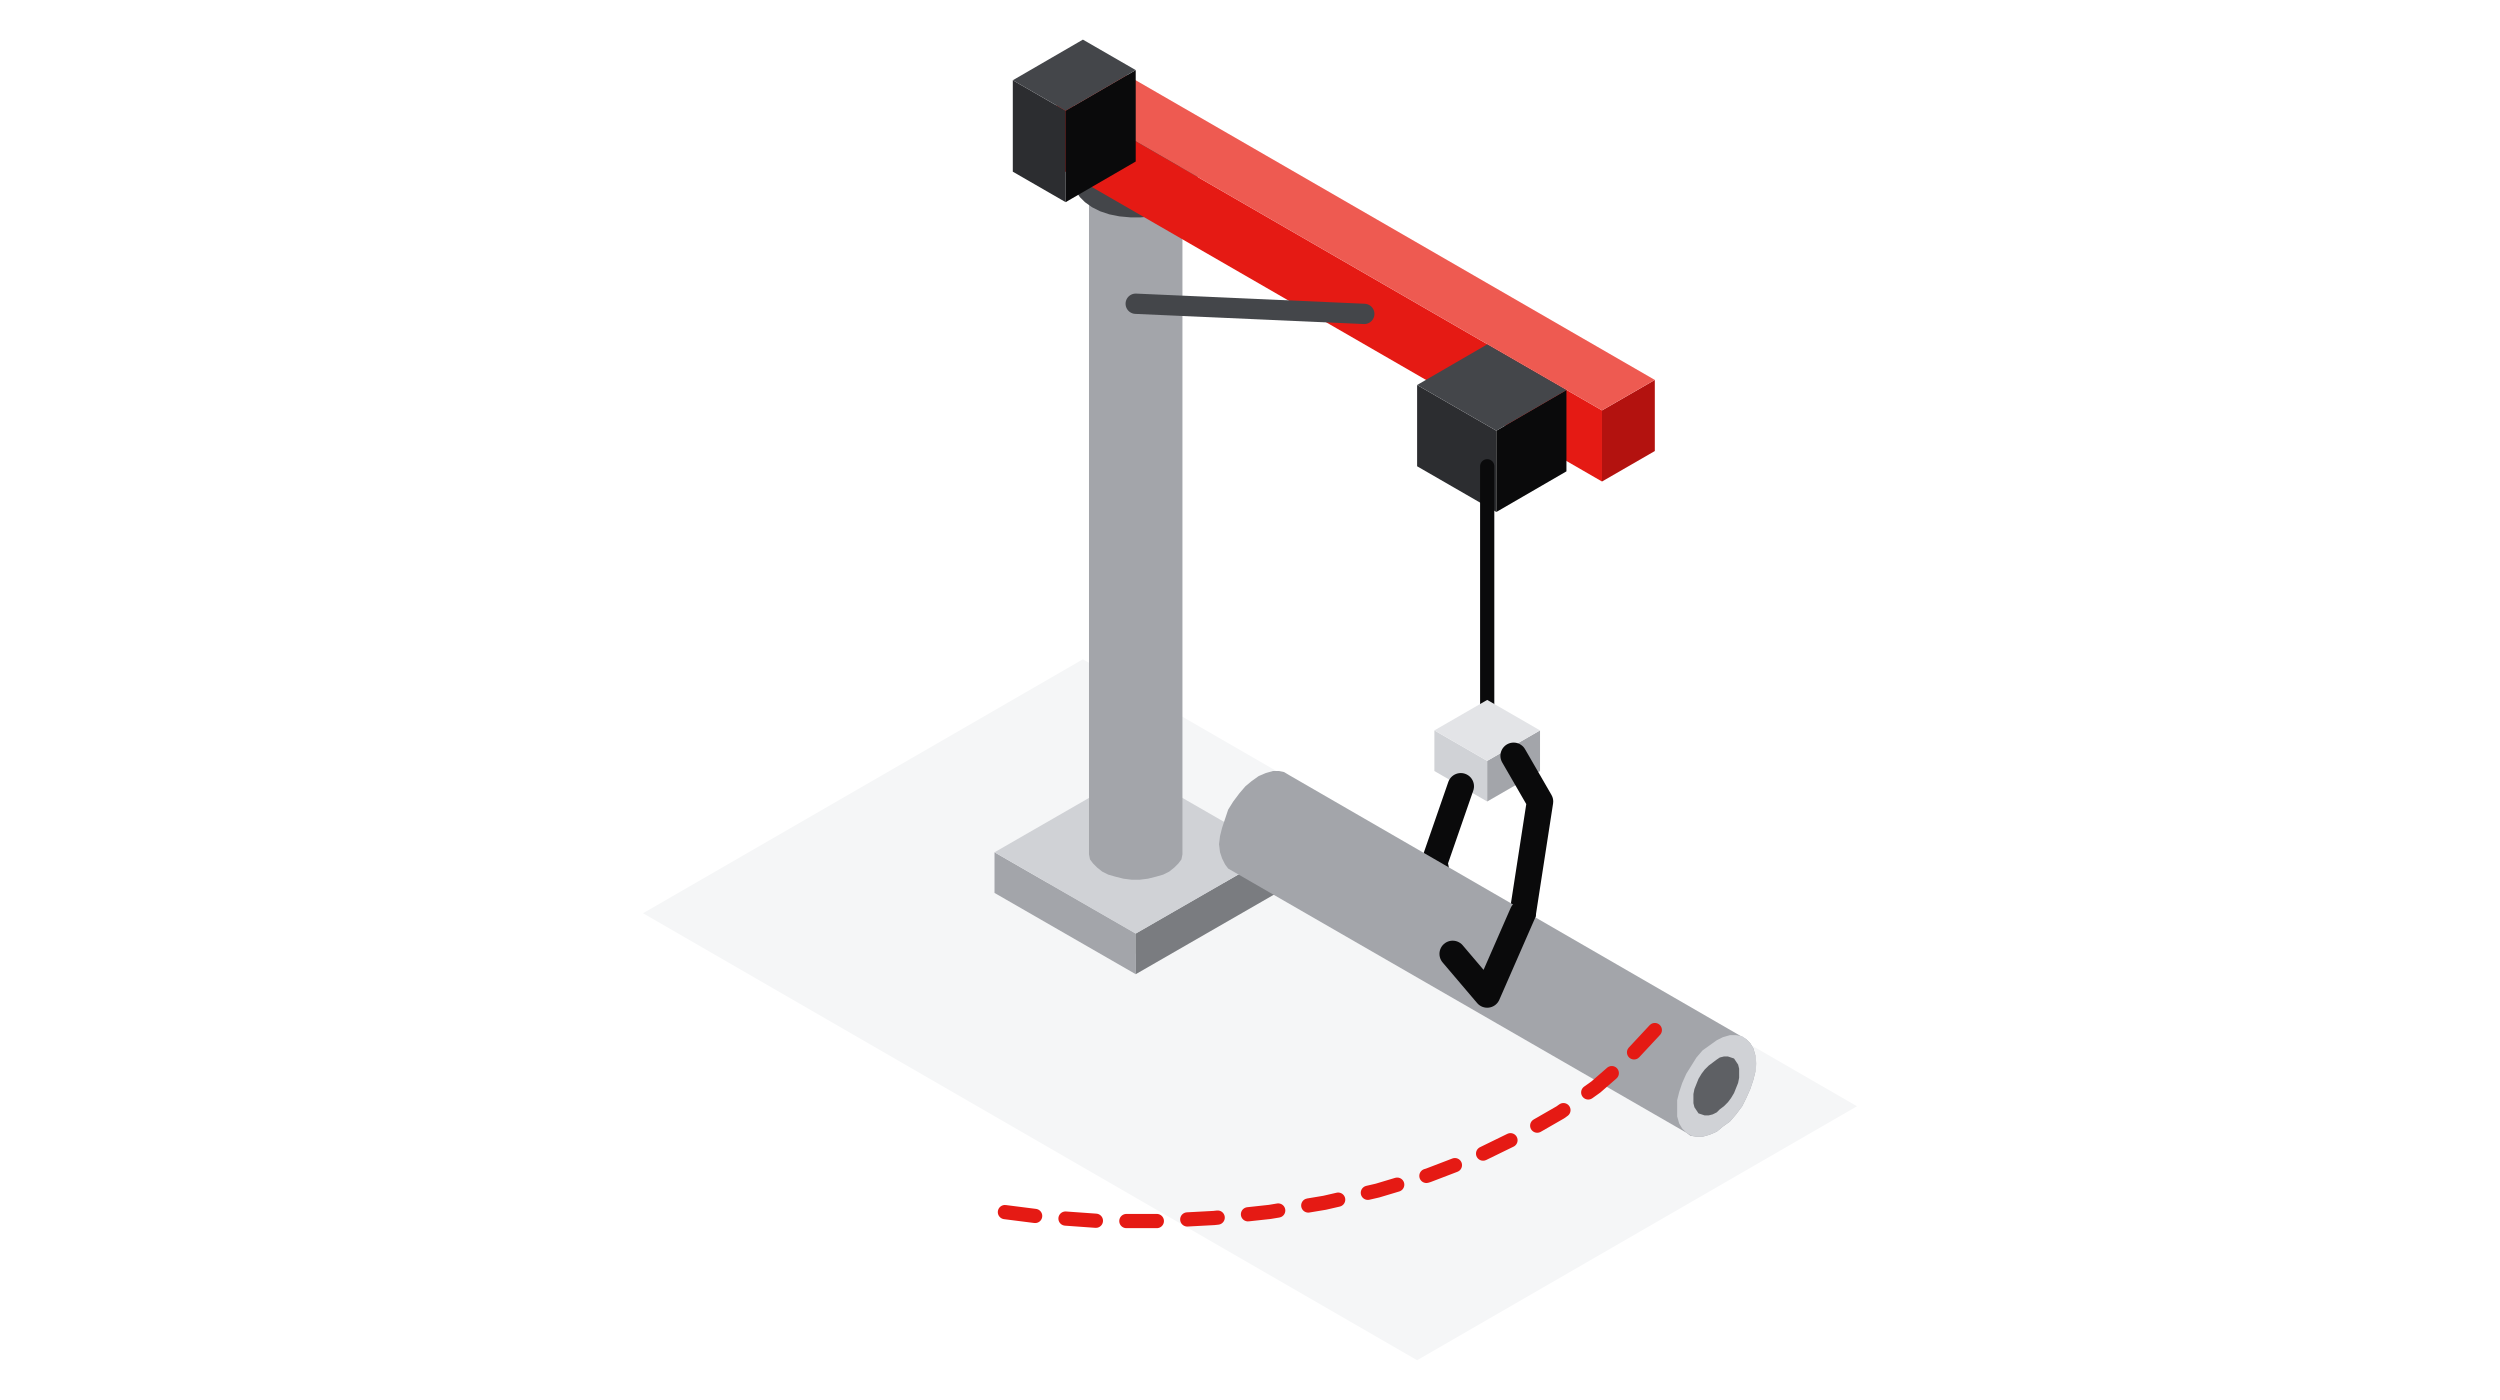
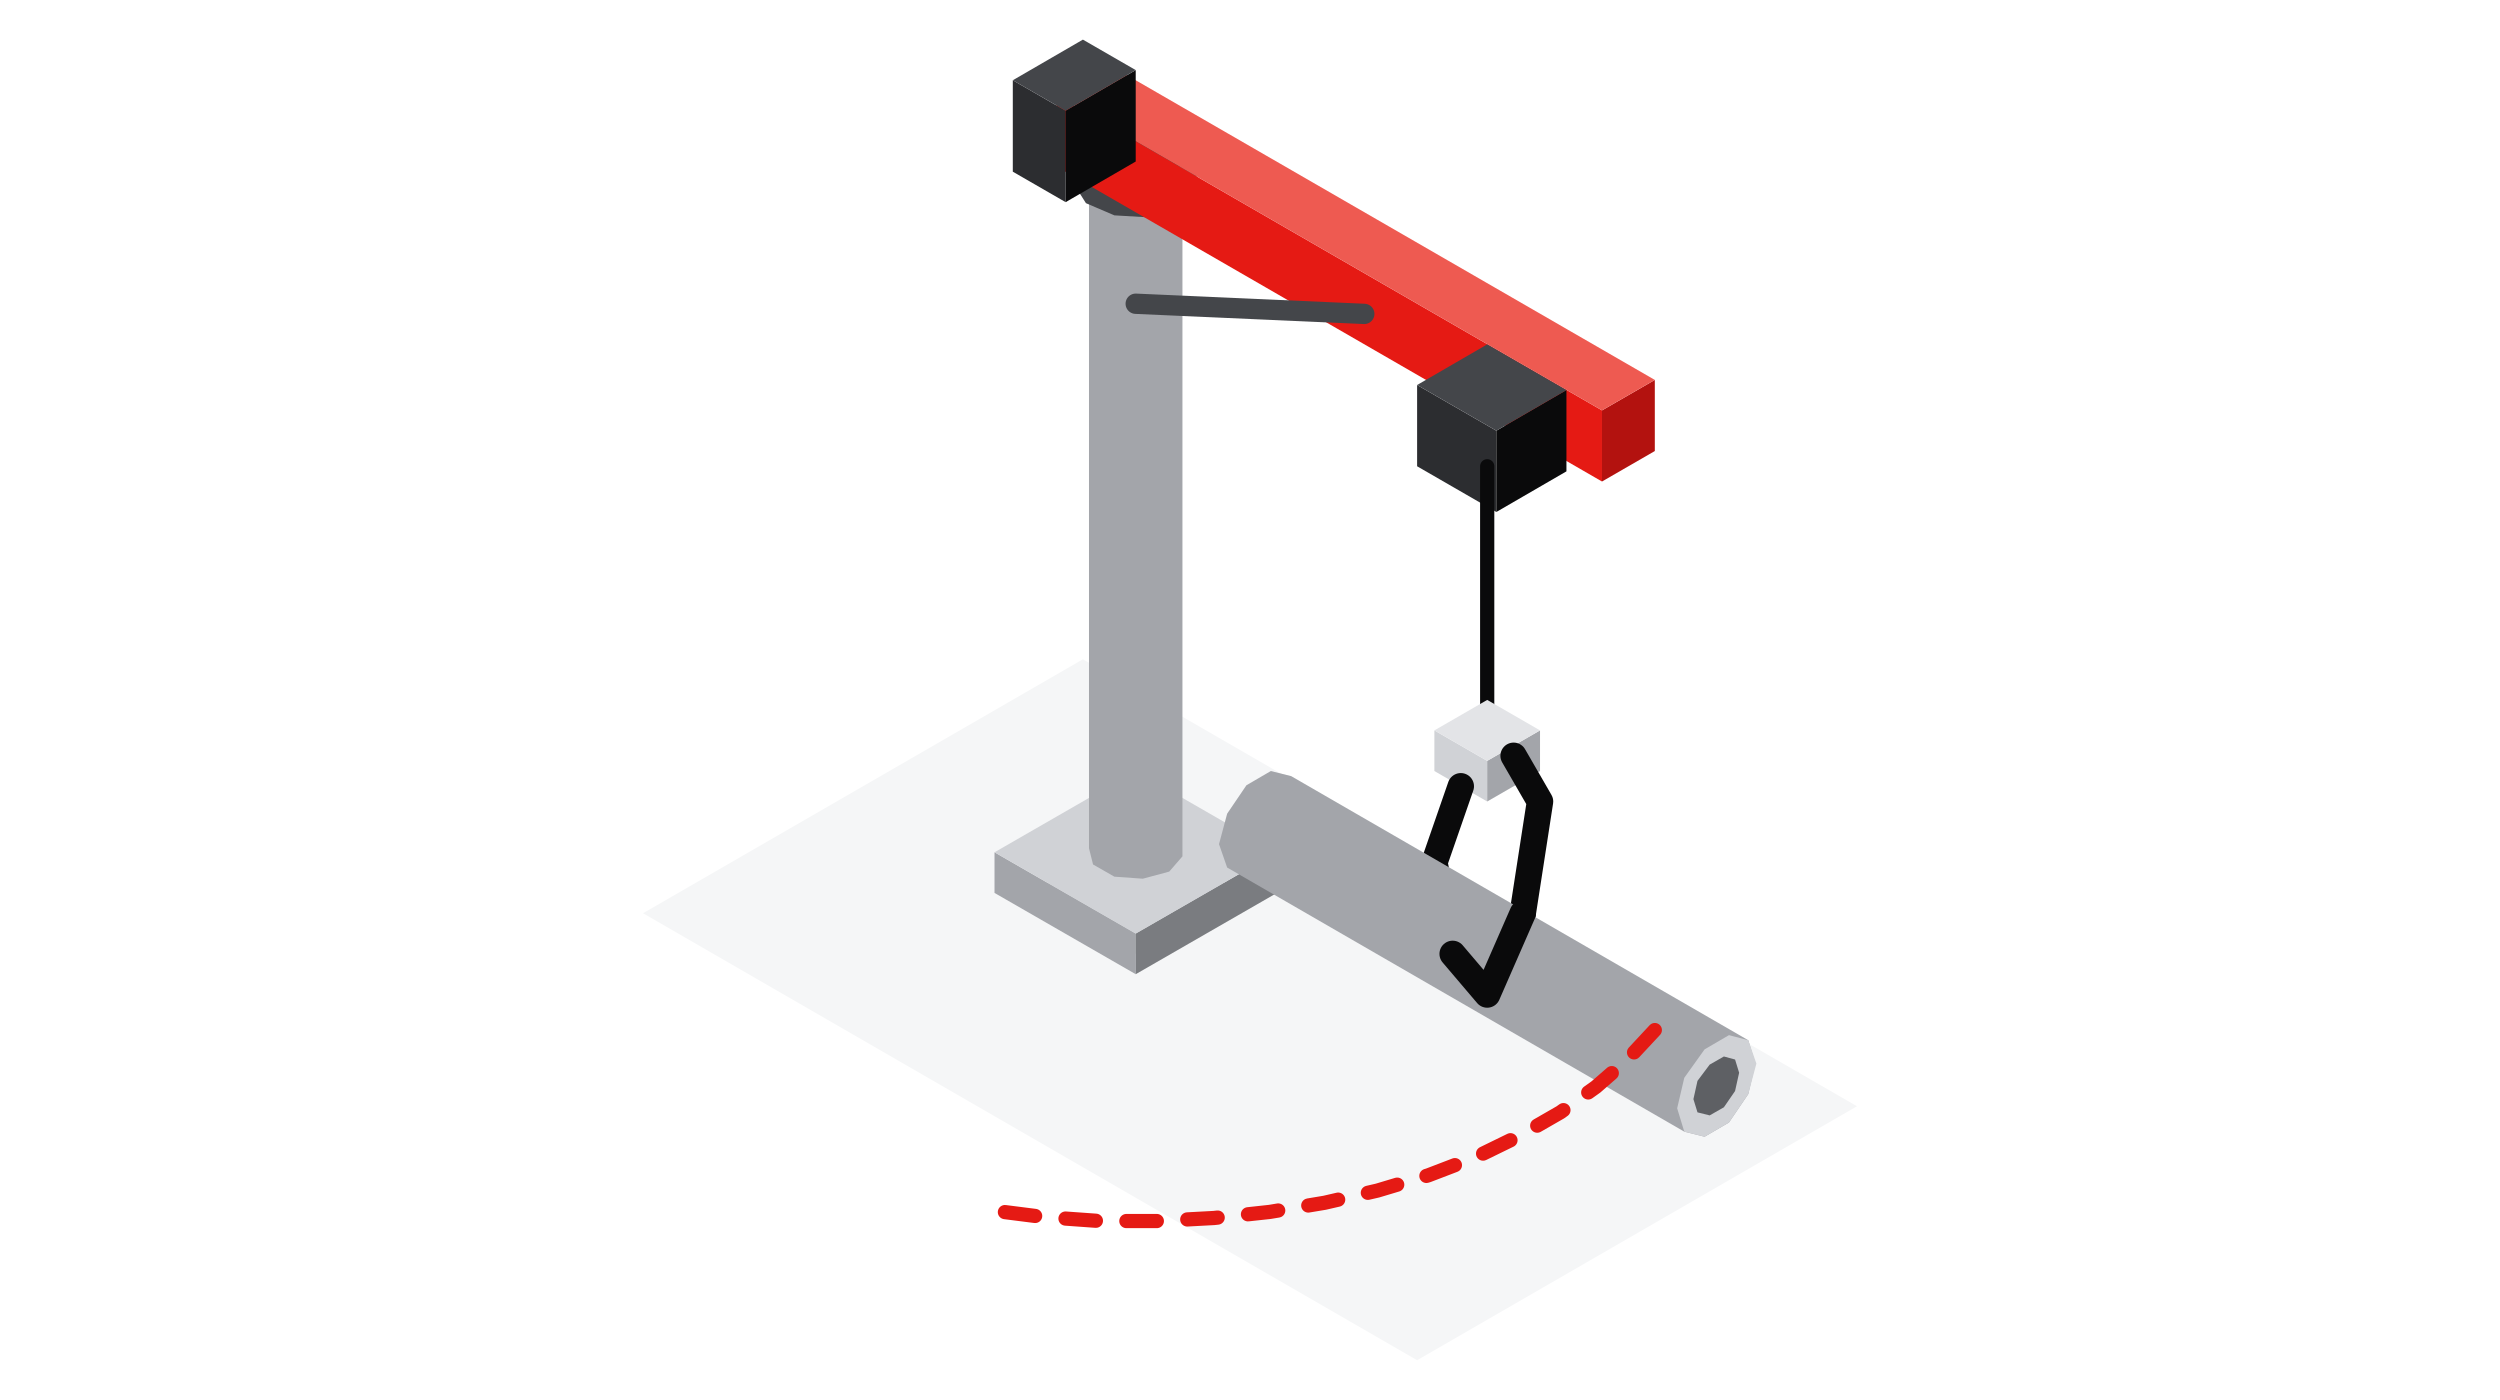
<svg xmlns="http://www.w3.org/2000/svg" viewBox="-111.8 -87.9 246.1 137.8">
-   <polygon points="-5.2,-23.0 71.0,21.0 27.7,46.0 -48.5,2.0" fill="#F5F6F7" />
-   <polygon points="0.0,-6.0 10.4,0.0 0.0,6.0 -10.4,0.0" fill="#D0D2D6" opacity=".55" />
-   <polygon points="-13.9,0.0 0.0,8.0 0.0,4.0 -13.9,-4.0" fill="#A3A5AA" />
-   <polygon points="13.9,0.0 0.0,8.0 0.0,4.0 13.9,-4.0" fill="#7A7C80" />
-   <polygon points="0.0,-12.0 13.9,-4.0 0.0,4.0 -13.9,-4.0" fill="#D0D2D6" />
-   <polygon points="-4.6,-70.2 -4.5,-70.7 -4.2,-71.1 -3.8,-71.5 -3.3,-71.9 -2.7,-72.2 -2.0,-72.4 -1.2,-72.6 -0.4,-72.7 0.4,-72.7 1.2,-72.6 2.0,-72.4 2.7,-72.2 3.3,-71.9 3.8,-71.5 4.2,-71.1 4.5,-70.7 4.6,-70.2 4.6,-3.8 4.5,-3.3 4.2,-2.9 3.8,-2.5 3.3,-2.1 2.7,-1.8 2.0,-1.6 1.2,-1.4 0.4,-1.3 -0.4,-1.3 -1.2,-1.4 -2.0,-1.6 -2.7,-1.8 -3.3,-2.1 -3.8,-2.5 -4.2,-2.9 -4.5,-3.3 -4.6,-3.8" fill="#A3A5AA" />
-   <polygon points="3.3,-68.1 2.7,-67.8 2.0,-67.6 1.2,-67.4 0.4,-67.3 -0.4,-67.3 -1.2,-67.4 -2.0,-67.6 -2.7,-67.8 -3.3,-68.1 -3.8,-68.5 -4.2,-68.9 -4.5,-69.3 -4.6,-69.8 -4.6,-70.2 -4.5,-70.7 -4.2,-71.1 -3.8,-71.5 -3.3,-71.9 -2.7,-72.2 -2.0,-72.4 -1.2,-72.6 -0.4,-72.7 0.4,-72.7 1.2,-72.6 2.0,-72.4 2.7,-72.2 3.3,-71.9 3.8,-71.5 4.2,-71.1 4.5,-70.7 4.6,-70.2 4.6,-69.8 4.5,-69.3 4.2,-68.9 3.8,-68.5" fill="#D0D2D6" />
-   <polygon points="-6.1,-74.3 -5.9,-74.9 -5.5,-75.5 -5.0,-76.0 -4.3,-76.5 -3.5,-76.9 -2.6,-77.2 -1.6,-77.4 -0.5,-77.5 0.5,-77.5 1.6,-77.4 2.6,-77.2 3.5,-76.9 4.3,-76.5 5.0,-76.0 5.5,-75.5 5.9,-74.9 6.1,-74.3 6.1,-69.7 5.9,-69.1 5.5,-68.5 5.0,-68.0 4.3,-67.5 3.5,-67.1 2.6,-66.8 1.6,-66.6 0.5,-66.5 -0.5,-66.5 -1.6,-66.6 -2.6,-66.8 -3.5,-67.1 -4.3,-67.5 -5.0,-68.0 -5.5,-68.5 -5.9,-69.1 -6.1,-69.7" fill="#44464A" />
-   <polygon points="4.3,-71.5 3.5,-71.1 2.6,-70.8 1.6,-70.6 0.5,-70.5 -0.5,-70.5 -1.6,-70.6 -2.6,-70.8 -3.5,-71.1 -4.3,-71.5 -5.0,-72.0 -5.5,-72.5 -5.9,-73.1 -6.1,-73.7 -6.1,-74.3 -5.9,-74.9 -5.5,-75.5 -5.0,-76.0 -4.3,-76.5 -3.5,-76.9 -2.6,-77.2 -1.6,-77.4 -0.5,-77.5 0.5,-77.5 1.6,-77.4 2.6,-77.2 3.5,-76.9 4.3,-76.5 5.0,-76.0 5.5,-75.5 5.9,-74.9 6.1,-74.3 6.1,-73.7 5.9,-73.1 5.5,-72.5 5.0,-72.0" fill="#2C2D30" />
+   <polygon points="-5.2,-23 71,21 27.7,46 -48.5,2" fill="#F5F6F7" />
+   <polygon points="0,-6 10.4,0 0,6 -10.4,0" fill="#D0D2D6" opacity=".55" />
+   <polygon points="-13.9,0 0,8 0,4 -13.9,-4" fill="#A3A5AA" />
+   <polygon points="13.9,0 0,8 0,4 13.9,-4" fill="#7A7C80" />
+   <polygon points="0,-12 13.9,-4 0,4 -13.9,-4" fill="#D0D2D6" />
+   <polygon points="-4.6,-70.4 -3.3,-71.9 -0.7,-72.7 2.1,-72.4 4.2,-71.2 4.6,-69.6 4.6,-3.6 3.3,-2.1 0.7,-1.4 -2.1,-1.6 -4.2,-2.8 -4.6,-4.4" fill="#A3A5AA" />
+   <polygon points="3.3,-68.1 0.7,-67.3 -2.1,-67.6 -4.1,-68.8 -4.6,-70.4 -3.3,-71.9 -0.7,-72.7 2.1,-72.4 4.1,-71.2 4.6,-69.6" fill="#D0D2D6" />
+   <polygon points="-6.1,-73.8 -5.4,-75.7 -2.9,-77.1 0.4,-77.5 3.7,-76.8 5.7,-75.2 6,-73.2 6,-69.2 4.3,-67.5 1.3,-66.5 -2.1,-66.7 -4.9,-67.9 -6.1,-69.8" fill="#44464A" />
+   <polygon points="4.3,-71.5 1.3,-70.5 -2.1,-70.7 -4.9,-71.9 -6.1,-73.7 -5.4,-75.7 -2.9,-77.1 0.4,-77.5 3.7,-76.8 5.7,-75.2 6,-73.2" fill="#2C2D30" />
  <polygon points="-7.8,-71.5 45.9,-40.5 45.9,-47.5 -7.8,-78.5" fill="#E51A14" />
  <polygon points="51.1,-43.5 45.9,-40.5 45.9,-47.5 51.1,-50.5" fill="#B3120F" />
  <polygon points="-2.6,-81.5 51.1,-50.5 45.9,-47.5 -7.8,-78.5" fill="#EE5A51" />
-   <path d="M0.0,-58.0 L22.5,-57.0" stroke="#44464A" stroke-width="2" fill="none" stroke-linecap="round" stroke-linejoin="round" />
-   <polygon points="-12.1,-71.0 -6.9,-68.0 -6.9,-77.0 -12.1,-80.0" fill="#2C2D30" />
-   <polygon points="0.0,-72.0 -6.9,-68.0 -6.9,-77.0 0.0,-81.0" fill="#0A0A0B" />
-   <polygon points="-5.2,-84.0 0.0,-81.0 -6.9,-77.0 -12.1,-80.0" fill="#44464A" />
-   <polygon points="27.7,-42.0 35.5,-37.5 35.5,-45.5 27.7,-50.0" fill="#2C2D30" />
+   <path d="M0,-58 L22.5,-57" stroke="#44464A" stroke-width="2" fill="none" stroke-linecap="round" stroke-linejoin="round" />
+   <polygon points="-12.1,-71 -6.9,-68 -6.9,-77 -12.1,-80" fill="#2C2D30" />
+   <polygon points="0,-72 -6.9,-68 -6.9,-77 0,-81" fill="#0A0A0B" />
+   <polygon points="-5.2,-84 0,-81 -6.9,-77 -12.1,-80" fill="#44464A" />
+   <polygon points="27.7,-42 35.5,-37.5 35.5,-45.5 27.7,-50" fill="#2C2D30" />
  <polygon points="42.4,-41.5 35.5,-37.5 35.5,-45.5 42.4,-49.5" fill="#0A0A0B" />
-   <polygon points="34.6,-54.0 42.4,-49.5 35.5,-45.5 27.7,-50.0" fill="#44464A" />
-   <line x1="34.6" y1="-42.0" x2="34.6" y2="-16.0" stroke="#0A0A0B" stroke-width="1.4" stroke-linecap="round" />
-   <polygon points="29.4,-12.0 34.6,-9.0 34.6,-13.0 29.4,-16.0" fill="#D0D2D6" />
-   <polygon points="39.8,-12.0 34.6,-9.0 34.6,-13.0 39.8,-16.0" fill="#A3A5AA" />
-   <polygon points="34.6,-19.0 39.8,-16.0 34.6,-13.0 29.4,-16.0" fill="#E3E4E7" />
-   <path d="M37.2,-13.5 L39.8,-9.0 L38.1,2.0" stroke="#0A0A0B" stroke-width="2.6" fill="none" stroke-linecap="round" stroke-linejoin="round" />
-   <path d="M32.0,-10.5 L29.4,-3.0 L31.2,6.0" stroke="#0A0A0B" stroke-width="2.6" fill="none" stroke-linecap="round" stroke-linejoin="round" />
-   <polygon points="8.2,-4.8 8.3,-5.6 8.5,-6.4 8.8,-7.3 9.1,-8.2 9.6,-9.0 10.2,-9.8 10.8,-10.5 11.4,-11.0 12.1,-11.5 12.8,-11.8 13.5,-12.0 14.1,-12.0 14.6,-11.9 15.1,-11.6 60.1,14.4 60.5,14.8 60.8,15.3 61.0,16.0 61.0,16.8 61.0,17.6 60.8,18.4 60.5,19.3 60.1,20.2 59.7,21.0 59.1,21.8 58.5,22.5 57.8,23.0 57.2,23.5 56.5,23.8 55.8,24.0 55.2,24.0 54.6,23.9 54.2,23.6 9.1,-2.4 8.8,-2.8 8.5,-3.4 8.3,-4.0" fill="#A3A5AA" />
-   <polygon points="53.3,21.2 53.3,20.4 53.5,19.6 53.8,18.7 54.2,17.8 54.7,17.0 55.2,16.2 55.8,15.5 56.5,15.0 57.2,14.5 57.8,14.2 58.5,14.0 59.1,14.0 59.7,14.1 60.1,14.4 60.5,14.8 60.8,15.3 61.0,16.0 61.1,16.8 61.0,17.6 60.8,18.4 60.5,19.3 60.1,20.2 59.7,21.0 59.1,21.8 58.5,22.5 57.8,23.0 57.2,23.5 56.5,23.8 55.8,24.0 55.2,24.0 54.7,23.9 54.2,23.6 53.8,23.2 53.5,22.7 53.3,22.0" fill="#D0D2D6" />
-   <polygon points="54.9,20.3 54.9,19.8 55.0,19.3 55.2,18.8 55.4,18.3 55.7,17.8 56.0,17.4 56.4,17.0 56.8,16.7 57.2,16.4 57.5,16.2 57.9,16.1 58.3,16.1 58.6,16.2 58.9,16.3 59.1,16.6 59.3,16.9 59.4,17.3 59.4,17.7 59.4,18.2 59.3,18.7 59.1,19.2 58.9,19.7 58.6,20.2 58.3,20.6 57.9,21.0 57.5,21.3 57.2,21.6 56.8,21.8 56.4,21.9 56.0,21.9 55.7,21.8 55.4,21.7 55.2,21.4 55.0,21.1 54.9,20.7" fill="#5E6064" />
-   <path d="M38.1,2.0 L34.6,10.0 L31.2,6.0" stroke="#0A0A0B" stroke-width="2.6" fill="none" stroke-linecap="round" stroke-linejoin="round" />
-   <path d="M51.1,13.5 L48.4,16.4 L45.3,19.1 L41.8,21.6 L37.8,23.9 L33.5,26.0 L28.8,27.8 L23.8,29.3 L18.6,30.5 L13.2,31.4 L7.7,32.0 L2.1,32.3 L-3.5,32.3 L-9.1,31.9 L-14.6,31.2" stroke="#E51A14" stroke-width="1.4" fill="none" stroke-linecap="round" stroke-linejoin="round" stroke-dasharray="3 3" />
+   <polygon points="34.6,-54 42.4,-49.5 35.5,-45.5 27.7,-50" fill="#44464A" />
+   <line x1="34.6" y1="-42" x2="34.6" y2="-16" stroke="#0A0A0B" stroke-width="1.4" stroke-linecap="round" />
+   <polygon points="29.4,-12 34.6,-9 34.6,-13 29.4,-16" fill="#D0D2D6" />
+   <polygon points="39.8,-12 34.6,-9 34.6,-13 39.8,-16" fill="#A3A5AA" />
+   <polygon points="34.6,-19 39.8,-16 34.6,-13 29.4,-16" fill="#E3E4E7" />
+   <path d="M37.2,-13.5 L39.8,-9 L38.1,2" stroke="#0A0A0B" stroke-width="2.6" fill="none" stroke-linecap="round" stroke-linejoin="round" />
+   <path d="M32,-10.5 L29.4,-3 L31.2,6" stroke="#0A0A0B" stroke-width="2.6" fill="none" stroke-linecap="round" stroke-linejoin="round" />
+   <polygon points="8.2,-4.8 9,-7.8 10.9,-10.6 13.3,-12 15.3,-11.5 60.3,14.5 61,16.8 60.3,19.8 58.4,22.6 56,24 54,23.5 9,-2.5" fill="#A3A5AA" />
+   <polygon points="53.3,21.2 54,18.2 56,15.4 58.4,14 60.3,14.5 61.1,16.8 60.3,19.8 58.4,22.6 56,24 54,23.5" fill="#D0D2D6" />
+   <polygon points="54.9,20.3 55.3,18.5 56.5,16.9 57.9,16.1 59,16.4 59.4,17.7 59,19.5 57.9,21.1 56.5,21.9 55.3,21.6" fill="#5E6064" />
+   <path d="M38.1,2 L34.6,10 L31.2,6" stroke="#0A0A0B" stroke-width="2.6" fill="none" stroke-linecap="round" stroke-linejoin="round" />
+   <path d="M51.1,13.5 L48.4,16.4 L45.3,19.1 L41.8,21.6 L37.8,23.9 L33.5,26 L28.8,27.8 L23.8,29.3 L18.6,30.5 L13.2,31.4 L7.7,32 L2.1,32.3 L-3.5,32.3 L-9.1,31.9 L-14.6,31.2" stroke="#E51A14" stroke-width="1.4" fill="none" stroke-linecap="round" stroke-linejoin="round" stroke-dasharray="3 3" />
</svg>
